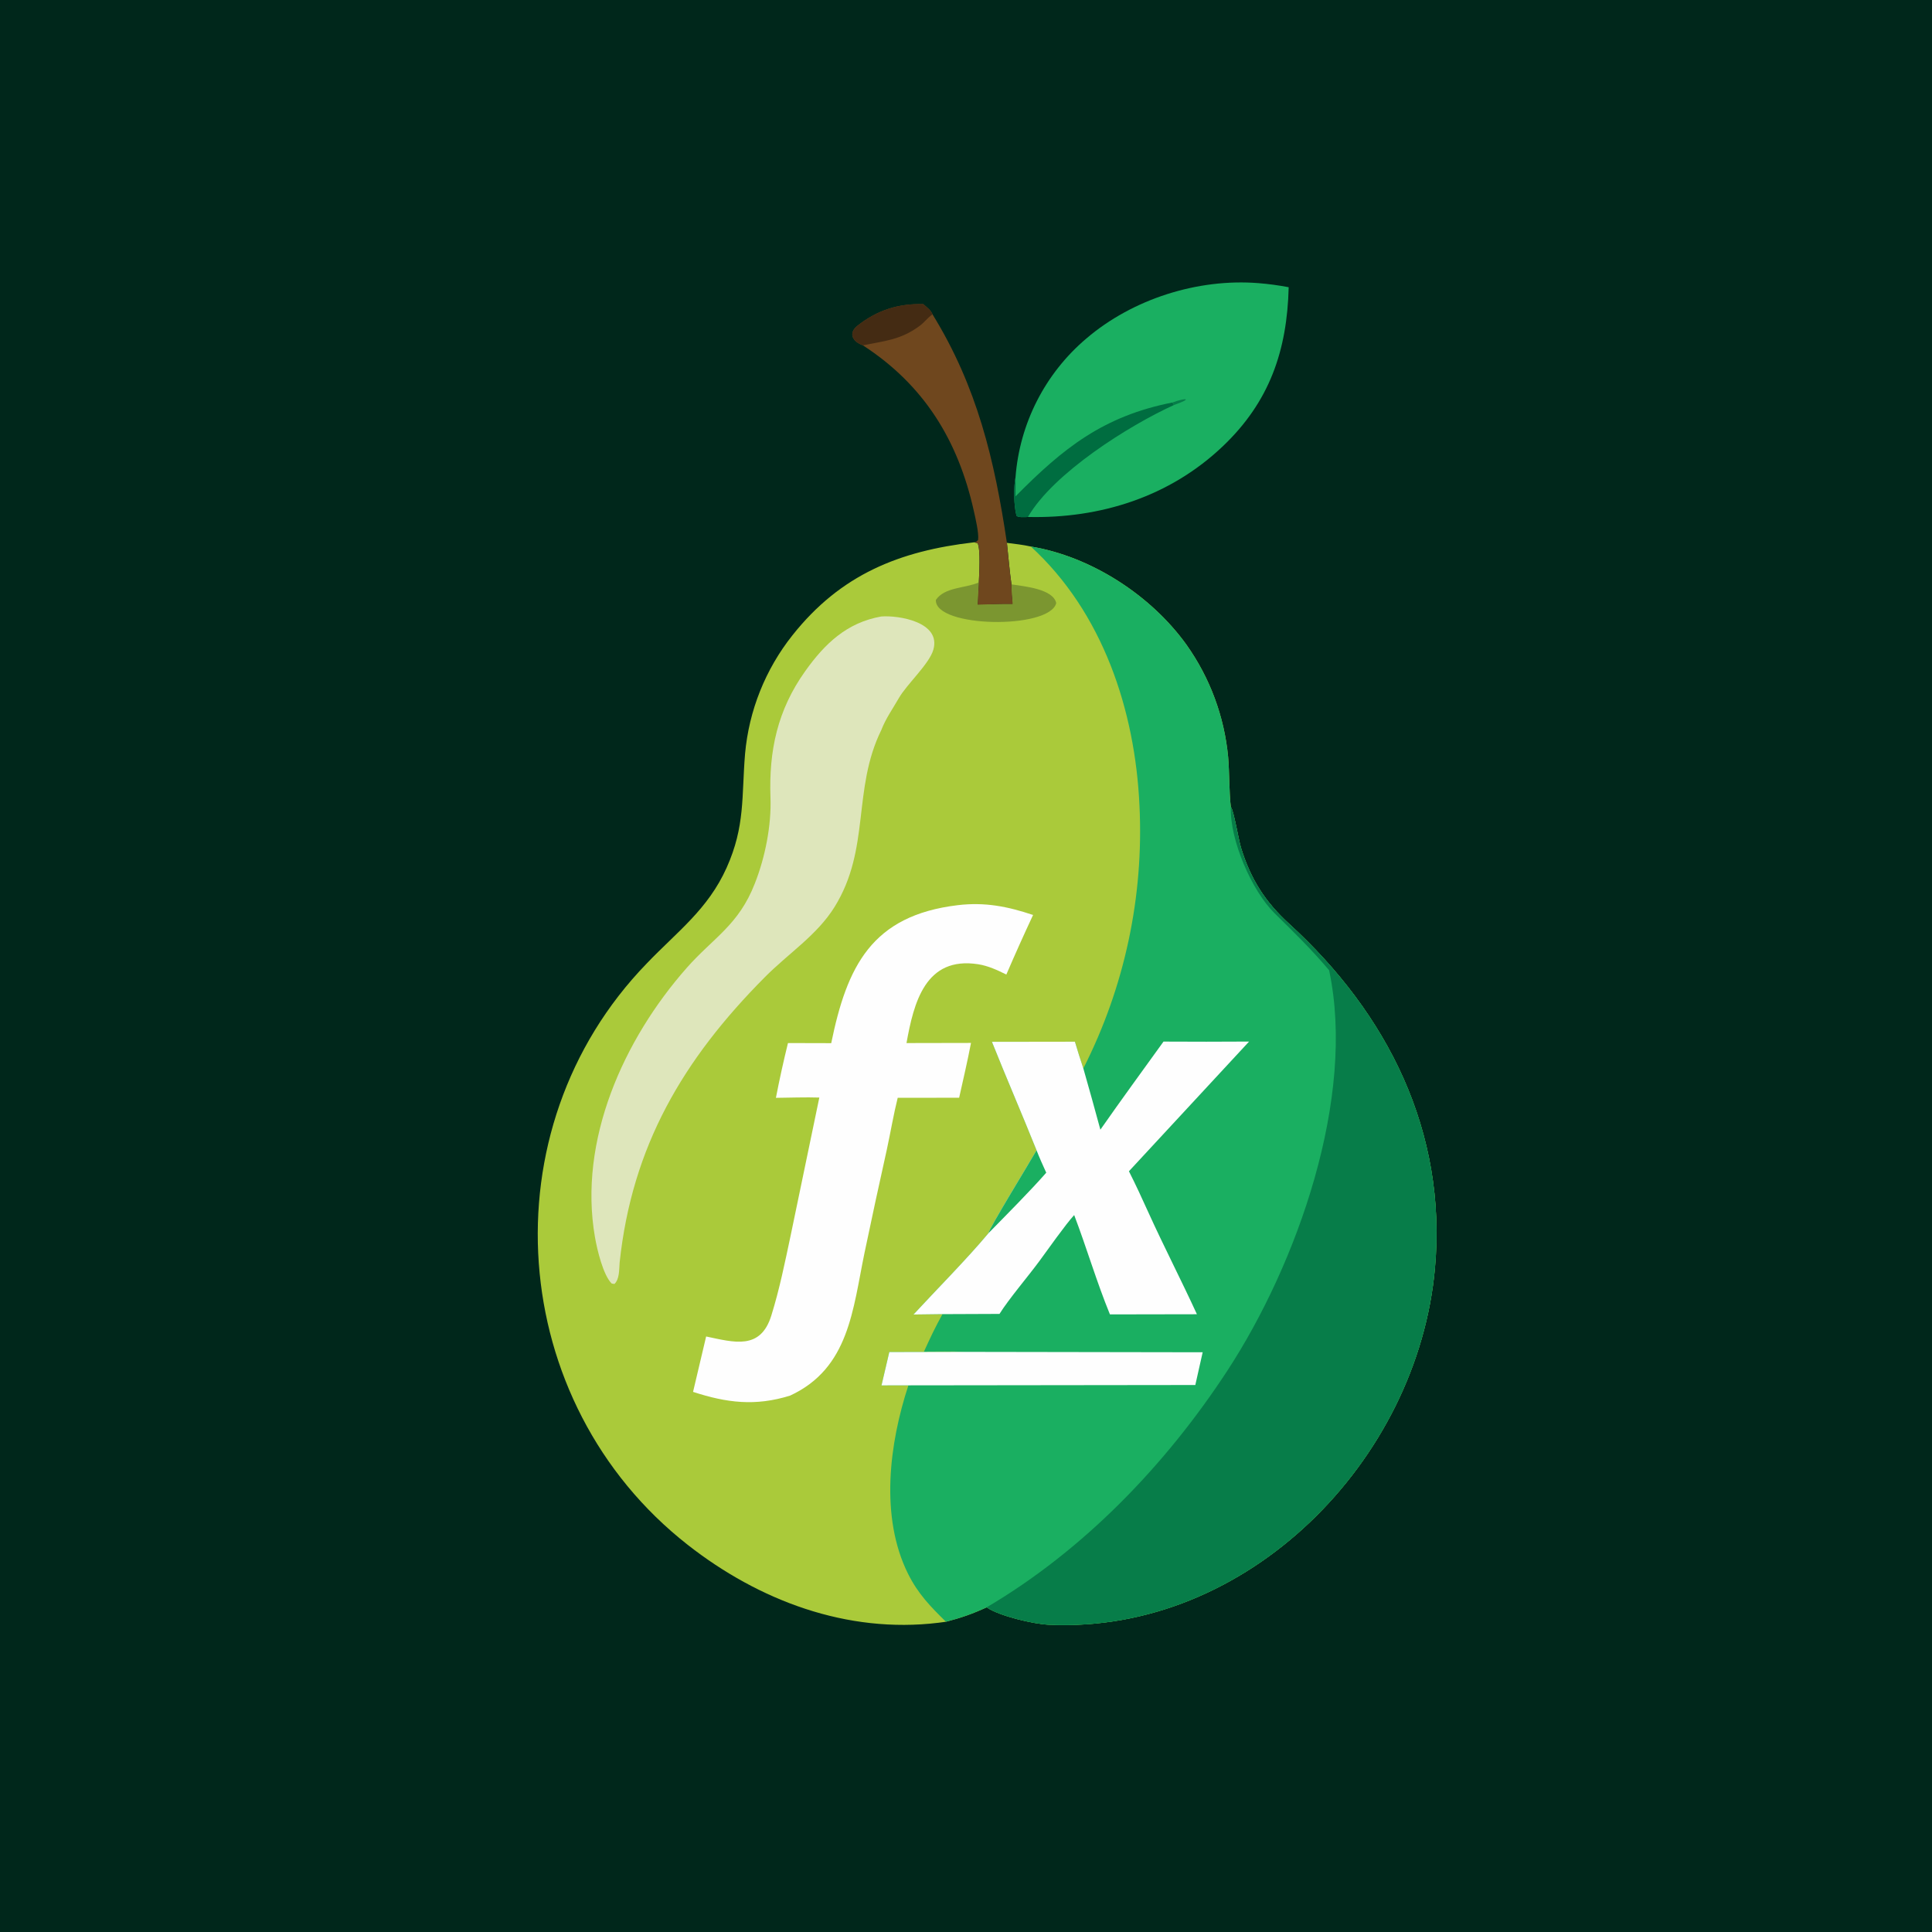
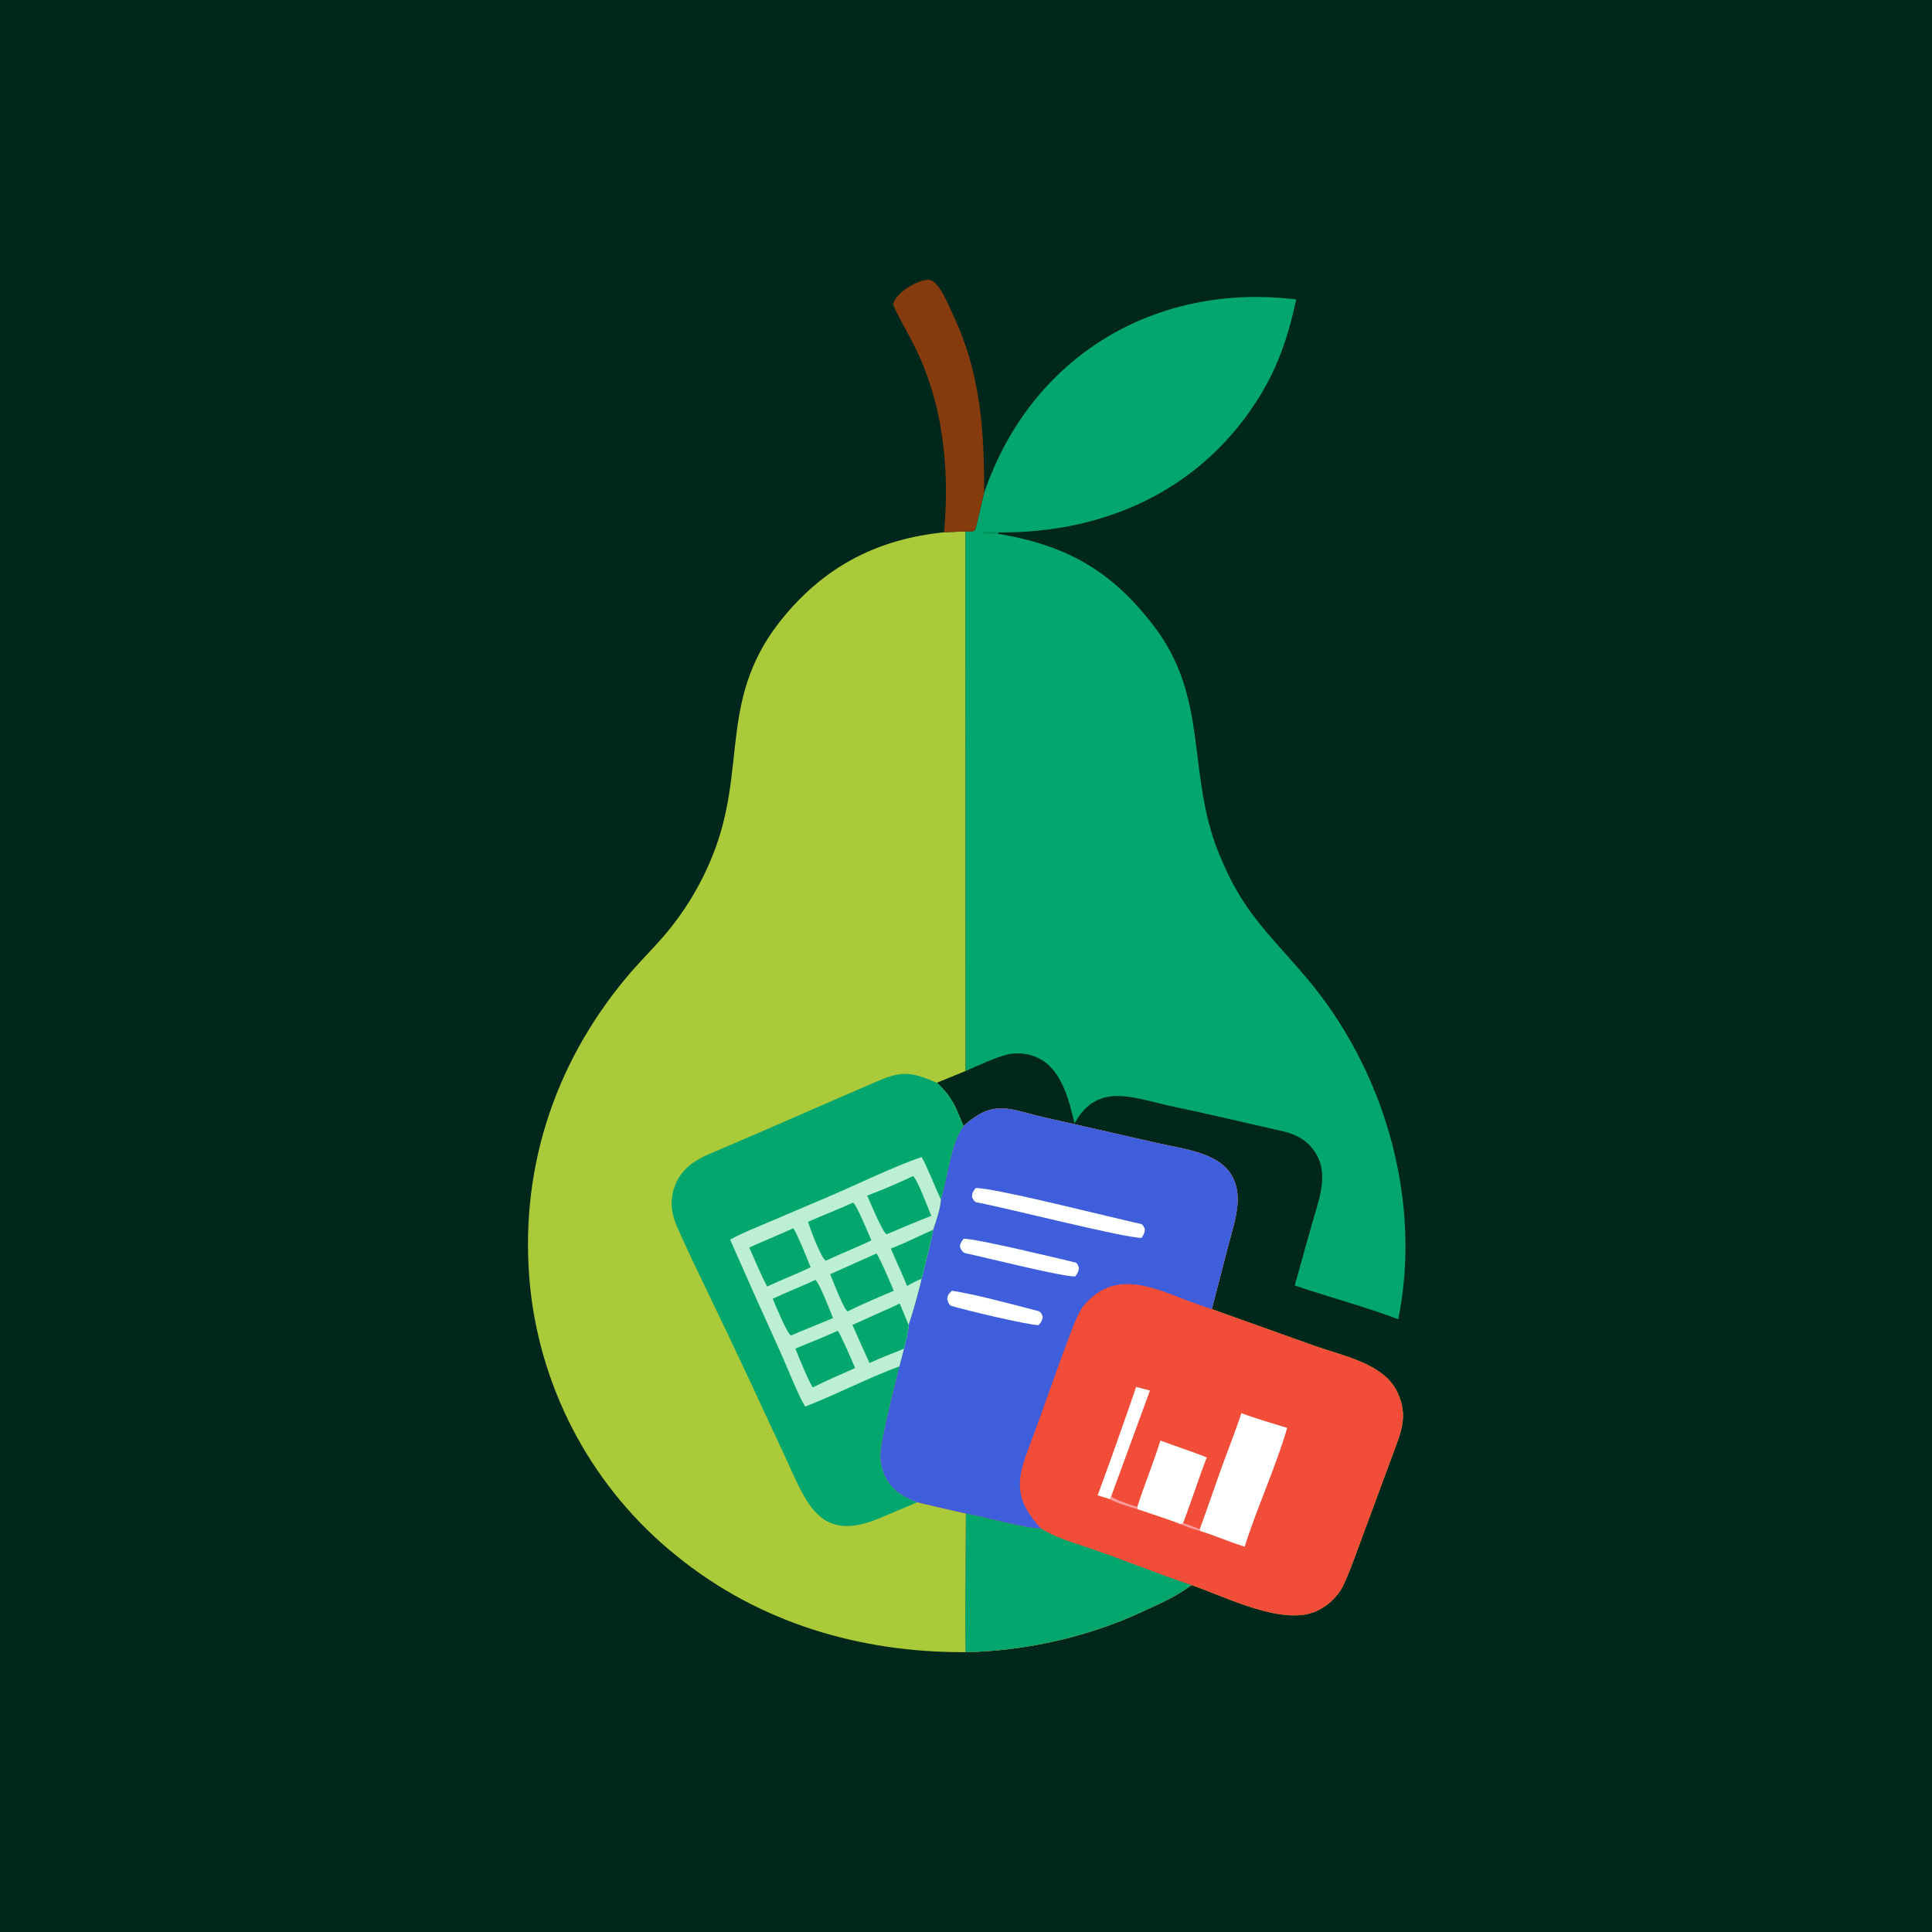
- <svg xmlns="http://www.w3.org/2000/svg" viewBox="269 0 1480 1480" width="1024" height="1024">
-   <rect x="0" y="0" width="2048" height="1509" fill="#00271b" />
-   <path transform="translate(0,0)" fill="rgb(170,202,58)" d="M 1015.23 415.426 L 1017.89 416.12 C 1020.31 421.041 1019.06 439.885 1018.84 446.158 L 1017.92 463.197 C 1026.44 463.01 1036.35 462.564 1044.76 462.705 C 1044.33 457.575 1043.87 452.82 1043.83 447.663 C 1042.39 437.7 1041.43 425.985 1040.34 415.854 C 1046.44 416.637 1052.65 417.31 1058.64 418.654 C 1104.74 426.25 1150.63 455.966 1177.87 493.87 C 1195.87 519.23 1206.89 548.88 1209.81 579.844 C 1210.83 591.784 1210.52 606.833 1211.86 618.111 C 1214.1 620.728 1217.82 643.431 1219.65 649.384 C 1227.03 673.313 1238.02 690.765 1256.55 707.668 C 1331.97 776.469 1377.58 866.922 1368.25 971.35 C 1355.08 1118.89 1224.89 1251.7 1072.4 1244.61 C 1060.73 1244.07 1034.51 1237.99 1024.84 1231.28 C 1013.86 1236.33 1005.47 1239.25 993.65 1242.34 C 991.71 1242.63 989.766 1242.89 987.817 1243.12 C 917.716 1251.58 850.368 1226.12 795.895 1183.47 C 656.744 1074.54 641.135 865.265 764.375 738.113 C 787.901 713.521 811.295 696.657 825.63 664.702 C 839.929 632.824 837.021 610.386 839.748 577.468 C 842.712 544.292 855.336 512.713 876.061 486.637 C 912.962 440.112 957.944 422.014 1015.23 415.426 z" />
-   <path transform="translate(0,0)" fill="rgb(26,175,97)" d="M 1058.64 418.654 C 1104.74 426.25 1150.63 455.966 1177.87 493.87 C 1195.87 519.23 1206.89 548.88 1209.81 579.844 C 1210.83 591.784 1210.52 606.833 1211.86 618.111 C 1214.1 620.728 1217.82 643.431 1219.65 649.384 C 1227.03 673.313 1238.02 690.765 1256.55 707.668 C 1331.97 776.469 1377.58 866.922 1368.25 971.35 C 1355.08 1118.89 1224.89 1251.7 1072.4 1244.61 C 1060.73 1244.07 1034.51 1237.99 1024.84 1231.28 C 1013.86 1236.33 1005.47 1239.25 993.65 1242.34 C 981.755 1230.68 972.253 1220.94 964.623 1205.63 C 942.926 1162.09 950.229 1105.73 964.874 1061.24 L 944.264 1061.29 L 950.245 1035.73 L 1008.5 1035.6 C 998.744 1035.09 986.719 1035.4 976.796 1035.4 C 981.566 1024.87 985.397 1016.77 990.991 1006.69 L 968.779 1006.98 C 986.98 987.272 1009.2 964.983 1026.23 944.661 C 1026.56 941.249 1058.09 889.982 1062.55 882.016 L 1063.04 881.161 C 1051.94 853.493 1040.02 826.03 1028.86 798.075 L 1092.44 797.986 C 1094.46 804.844 1096.61 811.664 1098.89 818.443 C 1130.49 756.22 1145.31 686.827 1141.89 617.122 C 1138.56 544.046 1113.74 469.071 1058.64 418.654 z" />
-   <path transform="translate(0,0)" fill="rgb(7,125,73)" d="M 1211.86 618.111 C 1214.1 620.728 1217.82 643.431 1219.65 649.384 C 1227.03 673.313 1238.02 690.765 1256.55 707.668 C 1331.97 776.469 1377.58 866.922 1368.25 971.35 C 1355.08 1118.89 1224.89 1251.7 1072.4 1244.61 C 1060.73 1244.07 1034.51 1237.99 1024.84 1231.28 C 1099.28 1187.44 1162.1 1122.07 1209.18 1050.05 C 1262.46 968.552 1307.98 840.987 1287.15 743.252 C 1273.18 726.753 1260.56 714.524 1245.4 699.603 C 1227.9 682.383 1210.97 643.347 1211.86 618.111 z" />
-   <path transform="translate(0,0)" fill="rgb(254,254,254)" d="M 1160.3 797.906 C 1182.15 798.038 1204 798.031 1225.85 797.884 L 1133.81 897.241 C 1139.04 907.56 1143.86 918.067 1148.64 928.602 C 1160.56 954.893 1173.85 980.538 1185.89 1006.77 L 1119.26 1006.89 C 1109.01 981.868 1101.42 955.851 1091.87 930.787 C 1085.33 937.878 1071.44 957.565 1065.14 966.143 C 1056.5 977.887 1041.84 995.037 1034.66 1006.51 L 990.991 1006.69 L 968.779 1006.98 C 986.98 987.272 1009.2 964.983 1026.23 944.661 C 1026.56 941.249 1058.09 889.982 1062.55 882.016 L 1063.04 881.161 C 1051.94 853.493 1040.02 826.03 1028.86 798.075 L 1092.44 797.986 C 1094.46 804.844 1096.61 811.664 1098.89 818.443 C 1103.35 834.057 1107.7 849.703 1111.94 865.381 C 1127.95 842.46 1143.99 820.532 1160.3 797.906 z" />
-   <path transform="translate(0,0)" fill="rgb(26,175,97)" d="M 1063.04 881.161 C 1065.11 886.536 1068.05 893.056 1070.47 898.338 C 1058.53 912.013 1039.37 931.236 1026.23 944.661 C 1026.56 941.249 1058.09 889.982 1062.55 882.016 L 1063.04 881.161 z" />
-   <path transform="translate(0,0)" fill="rgb(254,254,254)" d="M 950.245 1035.73 L 1008.5 1035.6 L 1190.3 1035.9 L 1184.67 1060.98 L 964.874 1061.24 L 944.264 1061.29 L 950.245 1035.73 z" />
-   <path transform="translate(0,0)" fill="rgb(123,150,48)" d="M 1018.84 446.158 L 1017.92 463.197 C 1026.44 463.01 1036.35 462.564 1044.76 462.705 C 1044.33 457.575 1043.87 452.82 1043.83 447.663 C 1053.36 449.154 1075.85 451.069 1078.12 462.028 C 1072.84 482.366 984.971 480.934 985.919 459.581 C 992.706 449.58 1008.39 450.771 1018.84 446.158 z" />
-   <path transform="translate(0,0)" fill="rgb(222,230,187)" d="M 944.066 472.262 C 957.32 471.206 989.989 476.445 984.013 497.626 C 980.896 508.673 963.682 524.047 957.513 534.859 C 953.071 542.643 947.461 550.503 944.127 559.232 C 921.721 604.842 936.006 650.2 908.283 694.81 C 894.907 716.333 873.247 730.107 855.02 748.439 C 792.099 811.725 753.147 878.135 743.671 967.149 C 743.228 972.864 743.623 979.746 739.699 983.584 L 737.589 983.253 C 731.013 976.767 726.419 957.231 724.767 947.724 C 711.879 873.569 746.725 796.254 795.011 741.491 C 815.476 718.28 834.938 708.686 847.32 676.555 C 855.086 656.867 859.989 632.43 859.221 611.125 C 857.923 575.11 864.53 543.983 885.874 514.064 C 900.705 493.275 917.569 476.943 944.066 472.262 z" />
-   <path transform="translate(0,0)" fill="rgb(254,254,254)" d="M 1002.82 693.388 C 1023.5 690.937 1041 694.39 1060.38 700.918 C 1053.32 716.028 1046.49 731.244 1039.89 746.559 C 1033.19 743.19 1025.89 739.845 1018.46 738.675 C 977.712 732.251 968.96 768.378 963.415 799.035 L 1012.83 798.939 C 1010.16 812.88 1006.85 827.037 1003.75 840.914 L 956.682 840.976 C 953.558 853.468 951.149 867.711 948.381 880.489 C 942.506 906.838 936.804 933.225 931.275 959.649 C 922.266 1003.12 919.53 1048.16 874.262 1069.09 C 847.724 1077.4 825.724 1074.67 799.913 1066.24 L 809.934 1023.81 C 831.236 1028.26 851.553 1034.51 859.858 1007.82 C 866.149 987.604 870.263 967.212 874.658 946.522 L 896.642 840.778 C 886.328 840.429 873.859 840.88 863.386 840.992 C 866.109 826.928 869.188 812.936 872.621 799.028 L 905.757 799.111 C 917.811 740.268 936.713 701.261 1002.82 693.388 z" />
-   <path transform="translate(0,0)" fill="rgb(26,175,97)" d="M 1046.92 365.745 C 1050.03 324.451 1069.56 286.127 1101.15 259.349 C 1136.61 229.013 1186.58 213.197 1232.99 216.895 C 1240.77 217.513 1248.52 218.558 1256.19 220.024 C 1254.99 268.512 1241.6 307.744 1205.71 341.885 C 1165.05 380.567 1111.92 397.345 1056.46 396.023 C 1054.82 396.121 1048.12 396.648 1047.64 394.866 C 1045.63 387.234 1045.37 373.282 1046.92 365.745 z" />
-   <path transform="translate(0,0)" fill="rgb(0,109,64)" d="M 1167.15 308.323 L 1168.3 310.266 C 1133.69 326.015 1075.81 362.483 1056.46 396.023 C 1054.82 396.121 1048.12 396.648 1047.64 394.866 C 1045.63 387.234 1045.37 373.282 1046.92 365.745 C 1047.07 370.266 1046.91 375.691 1046.89 380.289 C 1083.49 343.2 1114.3 318.728 1167.15 308.323 z" />
-   <path transform="translate(0,0)" fill="rgb(7,125,73)" d="M 1167.15 308.323 C 1176.88 304.656 1183.72 304.846 1168.3 310.266 L 1167.15 308.323 z" />
-   <path transform="translate(0,0)" fill="rgb(111,71,30)" d="M 930.006 264.538 C 922.051 261.65 918.515 255.244 926.111 249.303 C 941.134 237.554 957.374 232.422 976.287 232.99 C 978.758 235.189 982.228 237.678 983.351 240.803 C 1017.5 296.169 1030.92 352.393 1040.34 415.854 C 1041.43 425.985 1042.39 437.7 1043.83 447.663 C 1043.87 452.82 1044.33 457.575 1044.76 462.705 C 1036.35 462.564 1026.44 463.01 1017.92 463.197 L 1018.84 446.158 C 1019.06 439.885 1020.31 421.041 1017.89 416.12 L 1015.23 415.426 C 1017.55 414.747 1016.58 415.333 1018.26 413.618 C 1018.97 408.414 1016.27 397.159 1015.02 391.51 C 1002.96 337.203 976.745 294.872 930.006 264.538 z" />
-   <path transform="translate(0,0)" fill="rgb(68,43,19)" d="M 930.006 264.538 C 922.051 261.65 918.515 255.244 926.111 249.303 C 941.134 237.554 957.374 232.422 976.287 232.99 C 978.758 235.189 982.228 237.678 983.351 240.803 C 979.202 243.768 977.453 246.655 973.776 249.422 C 959.108 260.461 946.337 261.187 930.006 264.538 z" />
+ <svg xmlns="http://www.w3.org/2000/svg" viewBox="225 -46 1600 1600" width="1024" height="1024">
+   <rect x="-1000" y="-1000" width="4048" height="3509" fill="#00271b" />
+   <path transform="translate(0,0)" fill="rgb(170,202,58)" d="M 1006.84 394.825 C 1012.76 394.52 1018.69 394.263 1024.62 394.055 L 1024.7 840.96 L 1000.89 850.664 C 1013.81 862.774 1016.16 870.351 1022.97 886.525 C 1040.22 870.918 1051.85 869.04 1073.56 875.213 C 1085.13 878.506 1098.67 881.314 1110.49 884.006 L 1183.46 900.612 C 1212.33 907.23 1251.97 909.752 1249.92 950.401 C 1249.35 961.581 1244.98 974.998 1242.12 985.99 L 1228.57 1038.16 L 1314.53 1068.88 C 1337.93 1077.11 1371.44 1083.41 1382.41 1107.3 C 1391.53 1127.15 1385.1 1140.21 1378.25 1158.99 L 1351.75 1230.68 C 1348.32 1239.88 1339.84 1263.96 1335.18 1271.06 C 1330.33 1278.48 1323.51 1284.39 1315.48 1288.15 C 1287.5 1301 1240.4 1276.54 1211.83 1266.7 C 1197.71 1277.03 1186.55 1281.49 1170.87 1288.81 C 1125.97 1309.74 1074.24 1321.27 1024.53 1322.26 C 937.097 1322.67 853.685 1298.05 785.224 1242.43 C 717.004 1187.6 673.432 1107.85 664.138 1020.82 C 654.375 925.982 682.732 836.769 743.576 763.7 C 753.374 751.933 763.861 741.667 773.777 730.301 C 791.015 710.477 804.844 687.93 814.701 663.579 C 845.113 589.279 818.164 531.223 875.155 463.457 C 910.182 421.808 953.116 400.286 1006.84 394.825 z" />
+   <path transform="translate(0,0)" fill="rgb(242,77,56)" d="M 1022.97 886.525 C 1040.22 870.918 1051.85 869.04 1073.56 875.213 C 1085.13 878.506 1098.67 881.314 1110.49 884.006 L 1183.46 900.612 C 1212.33 907.23 1251.97 909.752 1249.92 950.401 C 1249.35 961.581 1244.98 974.998 1242.12 985.99 L 1228.57 1038.16 L 1314.53 1068.88 C 1337.93 1077.11 1371.44 1083.41 1382.41 1107.3 C 1391.53 1127.15 1385.1 1140.21 1378.25 1158.99 L 1351.75 1230.68 C 1348.32 1239.88 1339.84 1263.96 1335.18 1271.06 C 1330.33 1278.48 1323.51 1284.39 1315.48 1288.15 C 1287.5 1301 1240.4 1276.54 1211.83 1266.7 C 1197.71 1277.03 1186.55 1281.49 1170.87 1288.81 C 1125.97 1309.74 1074.24 1321.27 1024.53 1322.26 C 1024.14 1284.34 1024.74 1245.41 1024.92 1207.42 C 1011.46 1204.42 998.012 1201.33 984.592 1198.13 C 974.209 1194.38 965.496 1189.54 959.661 1179.84 C 956.003 1173.67 954.061 1166.63 954.037 1159.45 C 953.916 1147.32 966.19 1100.56 969.79 1085.59 L 973.637 1070.92 C 974.517 1067.31 977.882 1053.96 977.447 1051.14 C 981.611 1039.18 985.161 1025.24 988.295 1012.99 C 991.344 999.498 995.392 986.06 997.773 972.437 C 1000.39 964.625 1003.61 955.576 1004.2 947.384 C 1009.95 928.645 1012.19 901.081 1022.97 886.525 z" />
+   <path transform="translate(0,0)" fill="rgb(63,94,220)" d="M 1022.97 886.525 C 1040.22 870.918 1051.85 869.04 1073.56 875.213 C 1085.13 878.506 1098.67 881.314 1110.49 884.006 L 1183.46 900.612 C 1212.33 907.23 1251.97 909.752 1249.92 950.401 C 1249.35 961.581 1244.98 974.998 1242.12 985.99 L 1228.57 1038.16 C 1221.6 1035.73 1214 1033.35 1206.3 1030.32 C 1176.11 1018.4 1145.42 1005.89 1121.31 1036.77 C 1118.6 1040.25 1116.81 1045.71 1114.77 1049.68 C 1100.97 1085.12 1088.95 1121.48 1075.47 1157.03 C 1065.55 1183.19 1067.49 1198.8 1087.08 1219.74 C 1077.72 1220.63 1037.75 1209.66 1024.92 1207.42 C 1011.46 1204.42 998.012 1201.33 984.592 1198.13 C 974.209 1194.38 965.496 1189.54 959.661 1179.84 C 956.003 1173.67 954.061 1166.63 954.037 1159.45 C 953.916 1147.32 966.19 1100.56 969.79 1085.59 L 973.637 1070.92 C 974.517 1067.31 977.882 1053.96 977.447 1051.14 C 981.611 1039.18 985.161 1025.24 988.295 1012.99 C 991.344 999.498 995.392 986.06 997.773 972.437 C 1000.39 964.625 1003.61 955.576 1004.2 947.384 C 1009.95 928.645 1012.19 901.081 1022.97 886.525 z" />
+   <path transform="translate(0,0)" fill="rgb(254,255,255)" d="M 1032.99 937.874 C 1050.16 937.883 1147.12 962.792 1169.63 967.556 C 1171.59 967.97 1172.46 970.401 1173.14 971.987 C 1172.91 975.471 1172.28 976.031 1170.41 979.151 C 1156.5 979.419 1054.26 953.251 1034.04 949.832 C 1031.97 949.482 1030.87 947.231 1030 945.465 C 1030.06 941.564 1030.62 941.24 1032.99 937.874 z" />
+   <path transform="translate(0,0)" fill="rgb(254,255,255)" d="M 1022.97 979.865 C 1033.26 979.681 1101.31 996.113 1115.33 999.478 C 1117.4 999.975 1117.9 1002.24 1118.51 1003.99 C 1117.97 1007.76 1117.73 1007.91 1115.45 1011.12 C 1104.32 1011.34 1039.91 995.066 1024.77 991.899 C 1022 991.32 1021.11 989.118 1020.03 986.963 C 1020.06 983.518 1020.91 982.878 1022.97 979.865 z" />
+   <path transform="translate(0,0)" fill="rgb(254,255,255)" d="M 1013.38 1022.94 C 1030.82 1025.44 1066.3 1034.87 1084.75 1039.77 C 1087.15 1040.41 1087.86 1042.59 1088.55 1044.49 C 1087.96 1048.12 1087.45 1048.58 1085.07 1051.45 C 1074.84 1050.99 1025.86 1039.35 1012.97 1035.53 C 1010.83 1034.89 1009.98 1031.8 1009.42 1029.76 C 1010.02 1026.01 1010.6 1025.61 1013.38 1022.94 z" />
+   <path transform="translate(0,0)" fill="rgb(3,167,110)" d="M 1024.92 1207.42 C 1037.75 1209.66 1077.72 1220.63 1087.08 1219.74 C 1097.63 1226.74 1112.9 1231.28 1125.15 1235.39 C 1154.12 1245.12 1182.86 1257.12 1211.83 1266.7 C 1197.71 1277.03 1186.55 1281.49 1170.87 1288.81 C 1125.97 1309.74 1074.24 1321.27 1024.53 1322.26 C 1024.14 1284.34 1024.74 1245.41 1024.92 1207.42 z" />
+   <path transform="translate(0,0)" fill="rgb(254,255,255)" d="M 1253.05 1124.28 C 1266.08 1129.2 1277.73 1132.41 1290.97 1136.5 C 1282.05 1167.75 1265.76 1203.04 1255.79 1234.9 C 1243.25 1231.02 1230.74 1225.5 1219.01 1221.9 L 1218.54 1220.47 C 1225.01 1202.99 1230.95 1185.27 1237.28 1167.73 C 1242.48 1153.3 1248.37 1138.84 1253.05 1124.28 z" />
+   <path transform="translate(0,0)" fill="rgb(254,255,255)" d="M 1186.04 1147 C 1198.93 1151.89 1211.42 1155.77 1224.41 1160.95 C 1217.52 1178.82 1211.54 1197.92 1204.74 1215.34 L 1202.72 1216.26 C 1197.38 1213.87 1173.46 1206 1167.01 1203.84 L 1166.81 1201.98 C 1172.79 1183.67 1179.94 1166.15 1186.04 1147 z" />
+   <path transform="translate(0,0)" fill="rgb(254,255,255)" d="M 1165.91 1102.61 L 1177.35 1105.59 L 1145.24 1193.21 C 1144.9 1194.5 1144.89 1194.32 1144.09 1195.56 C 1141.24 1194.48 1137.03 1193.32 1134.02 1192.39 C 1144.99 1162.58 1155.62 1132.65 1165.91 1102.61 z" />
+   <path transform="translate(0,0)" fill="rgb(246,155,154)" d="M 1145.24 1193.21 C 1147.92 1195.8 1162.56 1200.85 1166.81 1201.98 L 1167.01 1203.84 C 1160.97 1202.06 1149.46 1198.68 1144.09 1195.56 C 1144.89 1194.32 1144.9 1194.5 1145.24 1193.21 z" />
+   <path transform="translate(0,0)" fill="rgb(246,155,154)" d="M 1204.74 1215.34 C 1209.23 1216.74 1214.28 1218.54 1218.54 1220.47 L 1219.01 1221.9 C 1213.01 1220.22 1208.52 1218.9 1202.72 1216.26 L 1204.74 1215.34 z" />
+   <path transform="translate(0,0)" fill="rgb(3,167,110)" d="M 984.592 1198.13 L 971.646 1203.63 C 965.829 1206.09 959.607 1208.64 953.835 1211.11 C 903.55 1232.56 893.027 1198.85 875.455 1160.98 L 846.656 1099.03 C 834.429 1072.87 822.034 1046.79 809.474 1020.79 C 801.69 1004.57 793.856 988.591 786.627 971.971 C 780.722 959.174 779.015 947.611 784.66 934.262 C 789.882 922.015 800.259 914.823 812.102 909.815 C 858.988 889.988 905.453 869.222 952.235 849.161 C 973.128 840.202 980.727 842.296 1000.89 850.664 C 1013.81 862.774 1016.16 870.351 1022.97 886.525 C 1012.19 901.081 1009.95 928.645 1004.2 947.384 C 1003.61 955.576 1000.39 964.625 997.773 972.437 C 995.392 986.06 991.344 999.498 988.295 1012.99 C 985.161 1025.24 981.611 1039.18 977.447 1051.14 C 977.882 1053.96 974.517 1067.31 973.637 1070.92 L 969.79 1085.59 C 966.19 1100.56 953.916 1147.32 954.037 1159.45 C 954.061 1166.63 956.003 1173.67 959.661 1179.84 C 965.496 1189.54 974.209 1194.38 984.592 1198.13 z" />
+   <path transform="translate(0,0)" fill="rgb(188,239,212)" d="M 829.647 980.606 C 838.697 975.479 852.199 970.131 862.095 965.916 L 912.812 944.32 C 933.091 935.655 968.663 918.54 988.285 912.272 C 992.697 919.802 999.869 938.333 1004.2 947.384 C 1003.61 955.576 1000.39 964.625 997.773 972.437 C 995.392 986.06 991.344 999.498 988.295 1012.99 C 985.161 1025.24 981.611 1039.18 977.447 1051.14 C 977.882 1053.96 974.517 1067.31 973.637 1070.92 L 969.79 1085.59 C 944.144 1095 917.484 1108.93 891.78 1118.88 C 885.751 1108.94 876.899 1086.18 871.605 1074.42 C 857.41 1043.25 843.423 1011.97 829.647 980.606 z" />
+   <path transform="translate(0,0)" fill="rgb(3,167,110)" d="M 930.982 1051.22 C 943.963 1045.26 957.135 1039.62 970.101 1033.53 L 977.447 1051.14 C 977.882 1053.96 974.517 1067.31 973.637 1070.92 C 964.045 1075 954.622 1078.29 945.074 1082.8 C 940.344 1072.52 935.53 1061.62 930.982 1051.22 z" />
+   <path transform="translate(0,0)" fill="rgb(3,167,110)" d="M 997.773 972.437 C 995.392 986.06 991.344 999.498 988.295 1012.99 C 983.774 1014.66 980.386 1016.62 976.213 1018.99 C 972.009 1008.61 967.132 998.445 962.774 987.984 C 973.979 983.763 986.574 977.355 997.773 972.437 z" />
+   <path transform="translate(0,0)" fill="rgb(3,167,110)" d="M 981.134 927.987 C 984.462 930.09 993.934 955.344 996.278 960.925 C 984.6 965.423 970.831 971.244 959.296 976.174 C 955.974 974.919 945.576 949.387 943.166 944.169 C 956.035 939.289 968.702 933.891 981.134 927.987 z" />
+   <path transform="translate(0,0)" fill="rgb(3,167,110)" d="M 931.386 949.995 C 934.141 950.852 944.65 976.716 946.615 981.209 C 934.273 987.211 921.135 992.218 908.929 998.077 C 905.108 996.298 895.788 971.282 894.181 965.857 C 906.373 960.489 919.38 955.476 931.386 949.995 z" />
+   <path transform="translate(0,0)" fill="rgb(3,167,110)" d="M 950.823 992.084 C 953.532 995.252 963.205 1018.43 965.169 1023 C 955.824 1026.78 935.62 1035.62 926.956 1040.04 C 923.821 1038.47 914.595 1014.26 912.487 1009.25 L 950.823 992.084 z" />
+   <path transform="translate(0,0)" fill="rgb(3,167,110)" d="M 881.959 971.178 C 884.25 973.705 893.447 996.163 895.087 1000.42 C 895.471 1001.45 895.867 1002.47 896.275 1003.49 C 885.055 1008.98 872.162 1013.81 860.345 1019.44 C 856.62 1012.93 848.652 994.386 845.507 987.116 C 857.395 981.73 870.476 976.542 881.959 971.178 z" />
+   <path transform="translate(0,0)" fill="rgb(3,167,110)" d="M 900.226 1014 C 903.214 1015.54 913.024 1040.96 914.88 1045.57 C 903.354 1050.46 891.56 1055.01 880.119 1059.98 C 876.768 1058.49 867.01 1034.45 864.971 1029.56 C 876.422 1024.15 888.726 1019.35 900.226 1014 z" />
+   <path transform="translate(0,0)" fill="rgb(3,167,110)" d="M 918.766 1056.07 C 921.217 1058.97 931.324 1082.55 933.194 1086.96 C 923.029 1091.37 908.073 1098.03 898.145 1102.94 C 895.148 1099.35 885.911 1076.32 883.685 1070.83 C 895.04 1066.19 907.736 1061.17 918.766 1056.07 z" />
+   <path transform="translate(0,0)" fill="rgb(3,167,110)" d="M 1039.98 362.288 C 1078.4 249.807 1180.83 187.63 1298.49 201.998 C 1291.44 234.15 1282.81 259.979 1264.61 287.833 C 1216.68 361.192 1138.16 395.767 1052.06 394.875 L 1051.23 395.981 C 1108.41 405.642 1145.57 426.481 1180.97 472.985 C 1226.25 532.484 1207.7 593.747 1233.92 659.489 C 1253.77 709.263 1274.04 724.947 1307.1 763.958 C 1369.75 837.916 1401.18 941.953 1384.53 1038.37 C 1384.07 1041.1 1383.54 1043.83 1382.96 1046.54 C 1357.21 1036.62 1324.54 1027.96 1297.24 1018.57 C 1302.13 1000.88 1307.13 983.206 1312.12 965.58 C 1317.19 947.631 1325.43 927.119 1314.95 909.617 C 1308.43 898.581 1298.65 893.328 1286.43 890.605 C 1256.4 883.916 1226.44 876.638 1196.32 870.372 C 1165.5 863.96 1134.15 848.888 1114.87 884.373 C 1110.7 866.269 1104.77 842.432 1088.19 832.061 C 1079.44 826.648 1068.9 824.968 1058.91 827.397 C 1049.78 829.599 1033.91 836.87 1024.7 840.96 L 1024.62 394.055 C 1028.06 394.234 1029.13 394.526 1032.3 393.452 C 1034.25 388.32 1038.05 369.545 1039.98 362.288 z" />
+   <path transform="translate(0,0)" fill="rgb(4,148,96)" d="M 1051.23 395.981 C 1049.29 396.165 1039.11 397.154 1038.49 394.793 C 1039.56 393.256 1050.13 394.492 1052.06 394.875 L 1051.23 395.981 z" />
+   <path transform="translate(0,0)" fill="rgb(133,59,14)" d="M 1006.84 394.825 C 1011.74 340.323 1005.63 284.237 979.658 235.438 C 974.503 225.754 968.91 216.244 964.611 206.155 C 966.572 196.395 984.615 185.923 993.744 185.695 C 1002.47 185.476 1010.95 207.724 1013.98 214.09 C 1036.99 262.569 1040.25 309.818 1039.98 362.288 C 1038.05 369.545 1034.25 388.32 1032.3 393.452 C 1029.13 394.526 1028.06 394.234 1024.62 394.055 C 1018.69 394.263 1012.76 394.52 1006.84 394.825 z" />
</svg>
